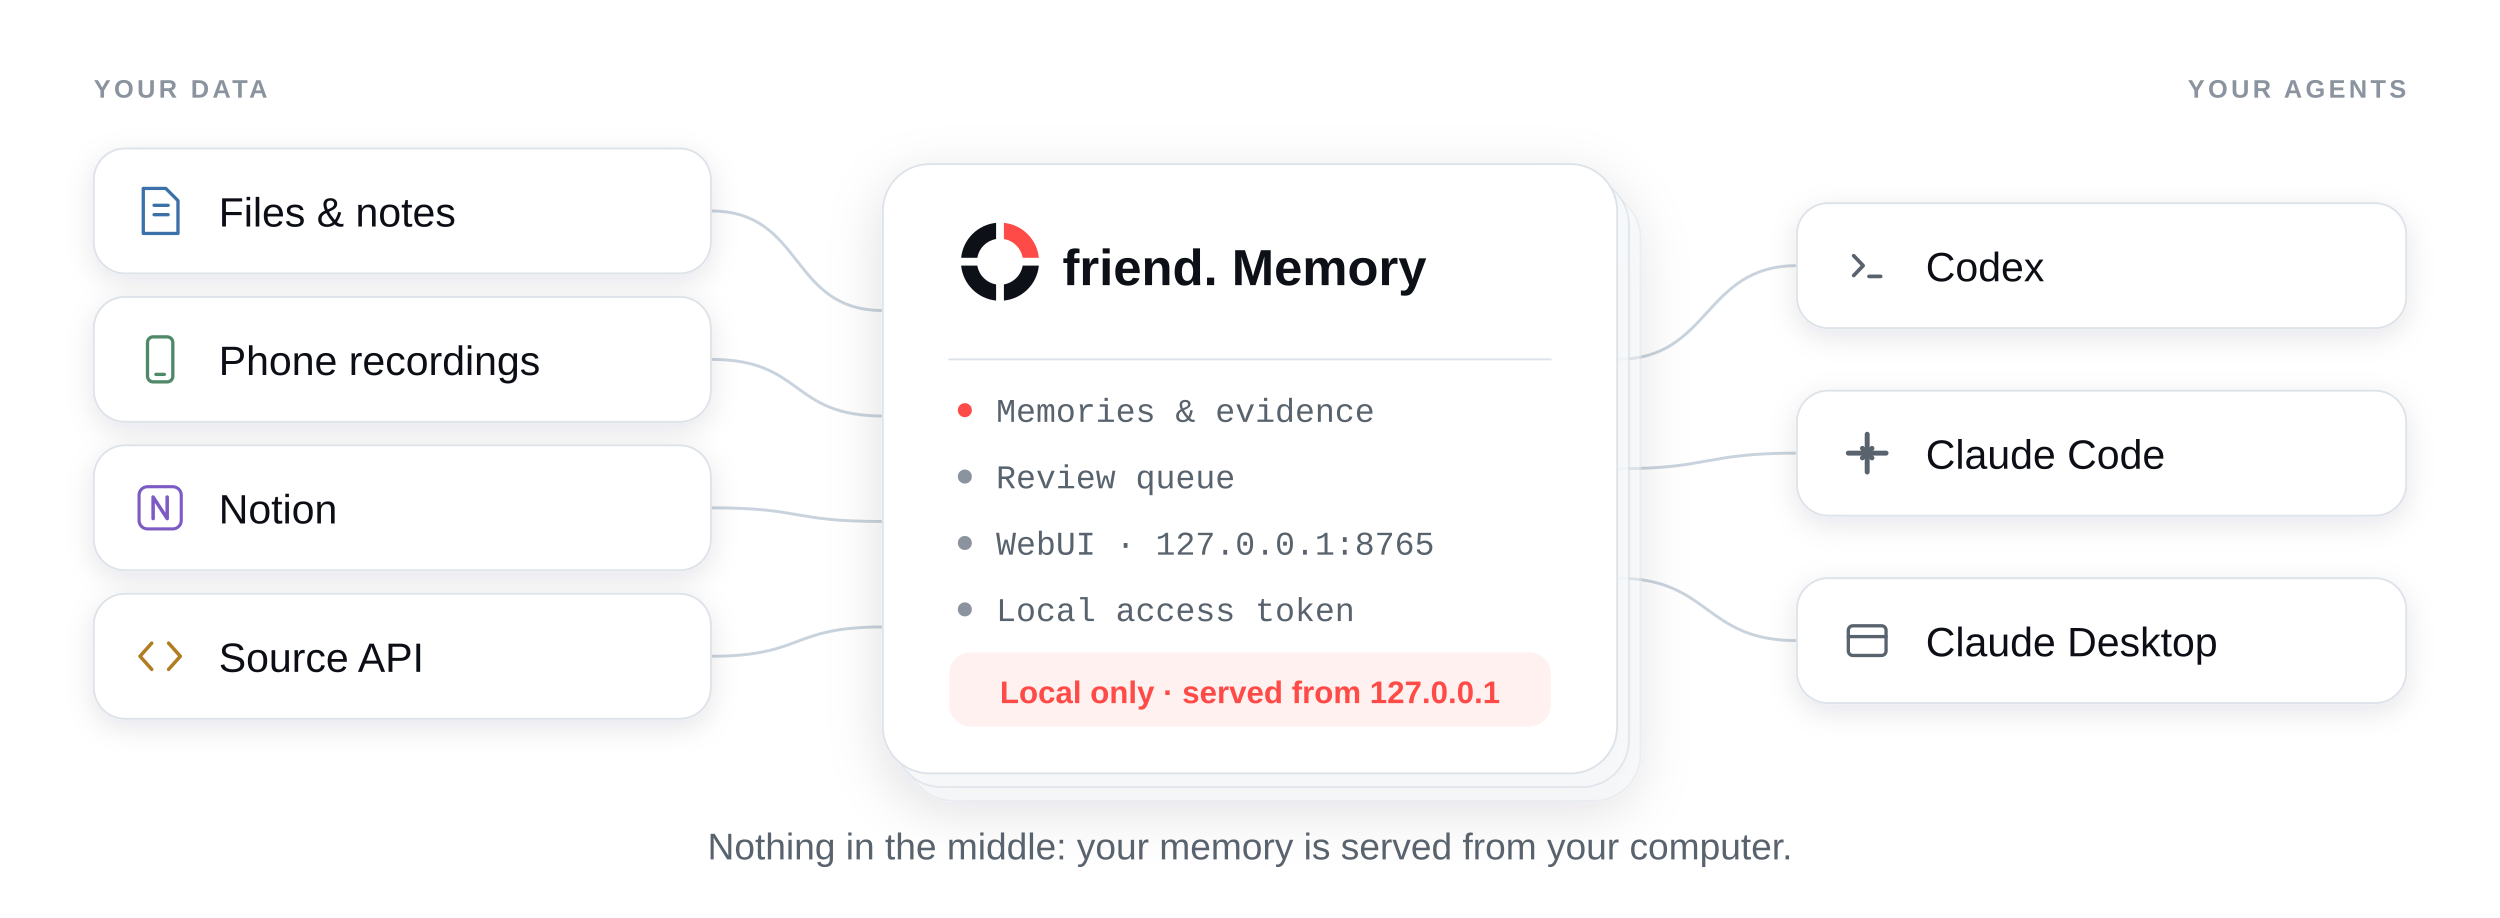
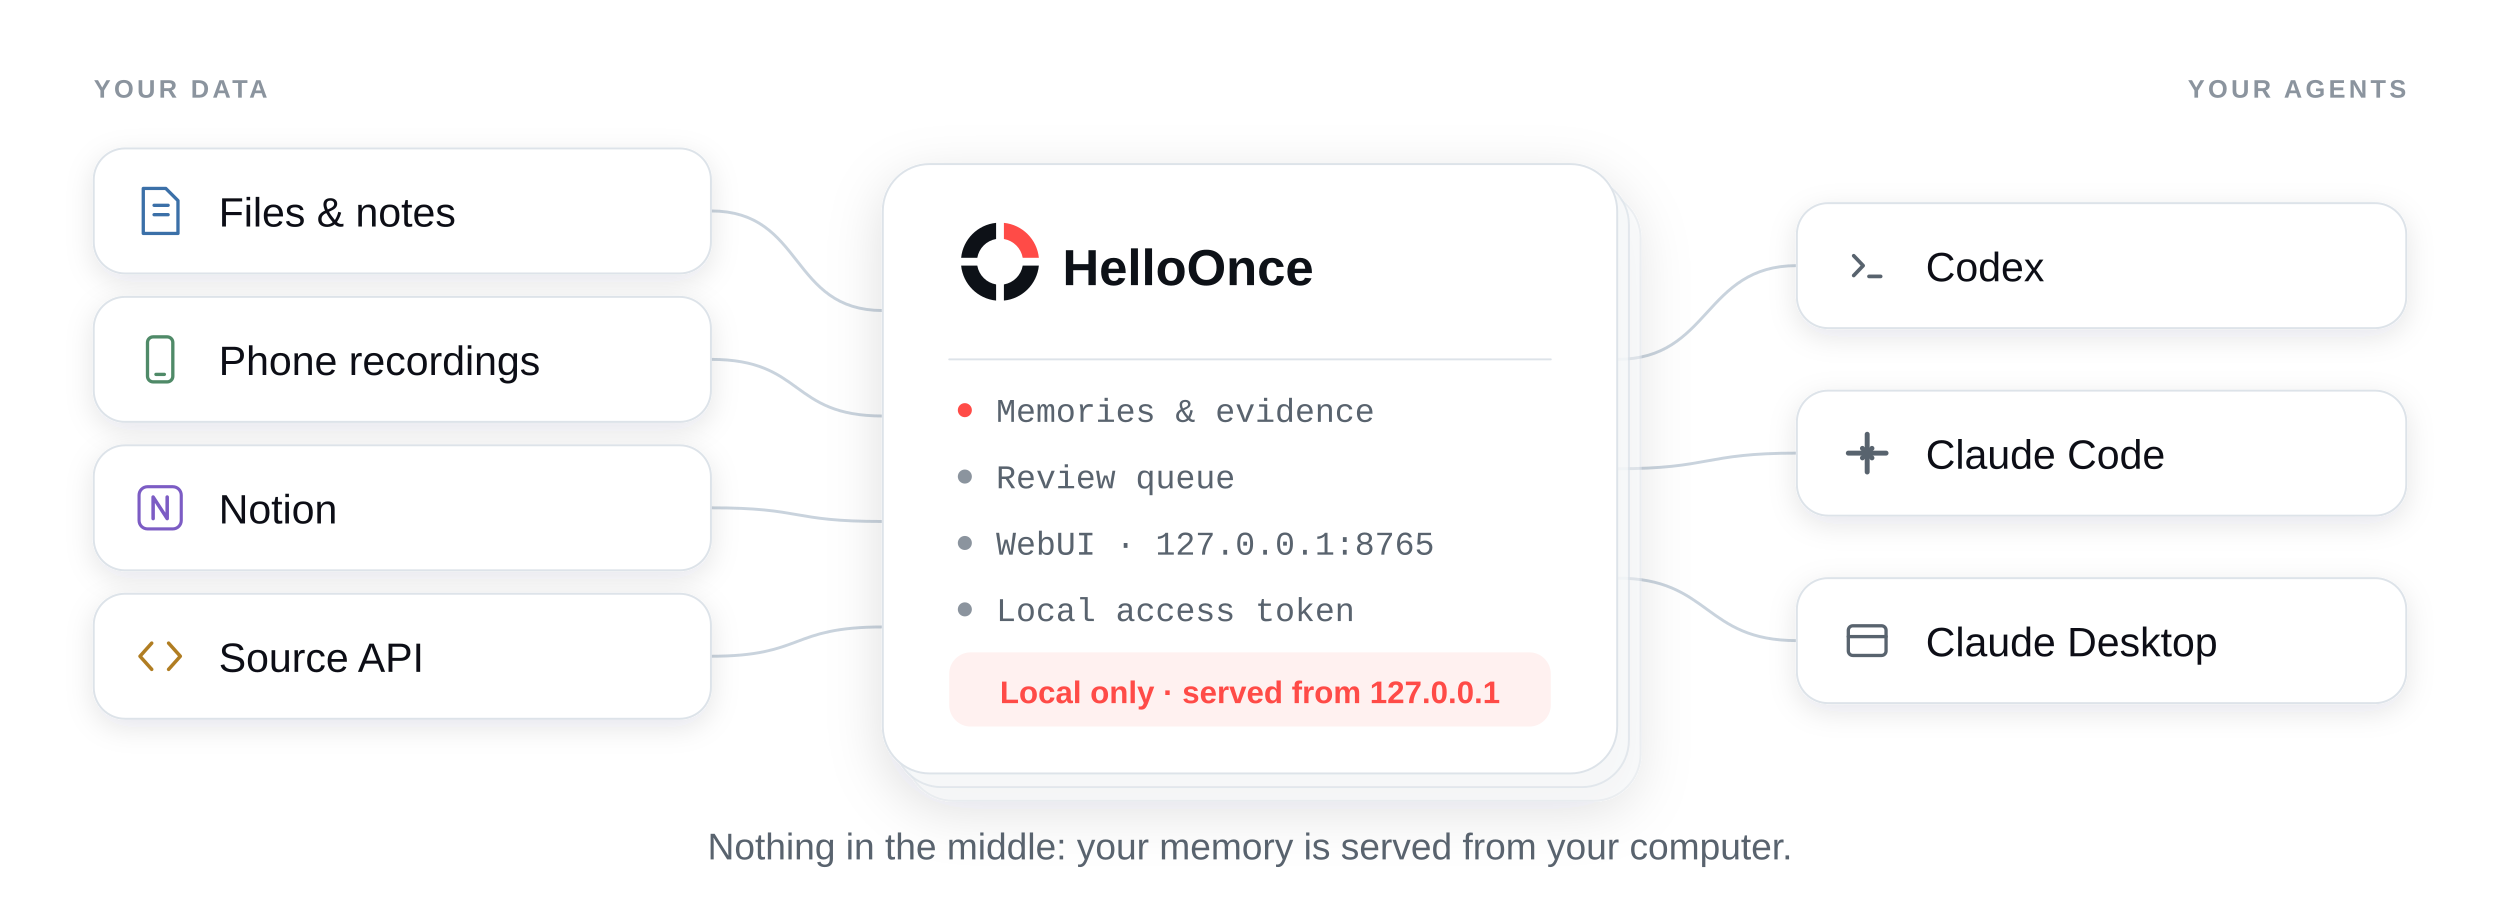
- <svg xmlns="http://www.w3.org/2000/svg" viewBox="0 0 1280 470" width="1280" height="470" role="img" aria-label="Files, phone recordings, Notion and the source API flow into friend. Memory on your computer, which serves Codex, Claude Code and Claude Desktop over MCP.">
+ <svg xmlns="http://www.w3.org/2000/svg" viewBox="0 0 1280 470" width="1280" height="470" role="img" aria-label="Files, phone recordings, Notion and the source API flow into HelloOnce on your computer, which serves Codex, Claude Code and Claude Desktop over MCP.">
  <defs>
    <radialGradient id="halo" cx="50%" cy="50%" r="50%">
      <stop offset="0" stop-color="#FF7A70" stop-opacity=".55" />
      <stop offset=".45" stop-color="#FF7A70" stop-opacity=".18" />
      <stop offset="1" stop-color="#FF7A70" stop-opacity="0" />
    </radialGradient>
    <linearGradient id="cardGrad" x1="0" y1="0" x2="0" y2="1">
      <stop offset="0" stop-color="#FFFFFF" />
      <stop offset="1" stop-color="#FFFFFF" />
    </linearGradient>
    <linearGradient id="cardAltGrad" x1="0" y1="0" x2="0" y2="1">
      <stop offset="0" stop-color="#F6F8FA" />
      <stop offset="1" stop-color="#F6F8FA" />
    </linearGradient>
    <filter id="soft" x="-30%" y="-30%" width="160%" height="180%">
      <feDropShadow dx="0" dy="8" stdDeviation="14" flood-color="rgba(31,35,40,.13)" flood-opacity="1" />
    </filter>
    <filter id="softSm" x="-30%" y="-30%" width="160%" height="180%">
      <feDropShadow dx="0" dy="4" stdDeviation="7" flood-color="rgba(31,35,40,.13)" flood-opacity=".8" />
    </filter>
  </defs>
  <style>
  .s{font-family:-apple-system, BlinkMacSystemFont, 'Segoe UI Variable Display', 'Segoe UI', 'Helvetica Neue', Arial, 'Microsoft YaHei', 'PingFang SC', 'Hiragino Sans GB', 'Noto Sans CJK SC', sans-serif}
  .m{font-family:ui-monospace, SFMono-Regular, 'SF Mono', Menlo, Consolas, 'Liberation Mono', 'Microsoft YaHei', monospace}
  .rise{opacity:0;animation:rise .9s cubic-bezier(.16,.84,.32,1) both}
  @keyframes rise{from{opacity:0;transform:translateY(14px);filter:blur(6px)}to{opacity:1;transform:none;filter:blur(0)}}
  @keyframes breathe{0%,100%{opacity:.45;transform:scale(.96)}50%{opacity:.9;transform:scale(1.05)}}
  @keyframes breathe2{
    0%{opacity:.05;transform:scale(.93);animation-timing-function:cubic-bezier(.66,0,.34,1)}
    18%{opacity:.12;transform:scale(1.03);animation-timing-function:cubic-bezier(.37,0,.63,1)}
    34%{opacity:.07;transform:scale(.99);animation-timing-function:cubic-bezier(.45,0,.55,1)}
    57%{opacity:.15;transform:scale(1.085);animation-timing-function:cubic-bezier(.3,0,.7,1)}
    72%{opacity:.088;transform:scale(1.008);animation-timing-function:cubic-bezier(.6,0,.4,1)}
    88%{opacity:.126;transform:scale(1.052);animation-timing-function:cubic-bezier(.5,0,.5,1)}
    100%{opacity:.05;transform:scale(.93)}
  }
  @keyframes twinkle{0%,100%{opacity:.12}50%{opacity:.5}}
  .tw{animation:twinkle 9s ease-in-out infinite}
  .snr{animation:snr 5.4s cubic-bezier(.16,.84,.32,1) infinite;transform-box:fill-box;transform-origin:center}
  @keyframes snr{0%{transform:scale(.5);opacity:.55}65%{opacity:0}100%{transform:scale(1.6);opacity:0}}
  .swp{animation-timing-function:cubic-bezier(.83,0,.17,1);animation-iteration-count:infinite;opacity:0}
  .march{animation:march 1.65s linear infinite}
  .dp{animation:dotpulse 2.6s ease-in-out infinite}
  @keyframes dotpulse{0%,100%{opacity:.42}50%{opacity:1}}
  @keyframes march{to{stroke-dashoffset:-24}}
  .scan{animation:scan 4s cubic-bezier(.83,0,.17,1) infinite;opacity:0}
  @keyframes scan{0%{transform:translateX(0);opacity:0}8%{opacity:1}88%{opacity:1}100%{transform:translateX(1140px);opacity:0}}
  @media (prefers-reduced-motion: reduce){
    .rise{animation:none!important;opacity:1!important;filter:none!important;transform:none!important}
    .tw{animation:none!important;opacity:.55!important}
    .snr,.swp,.scan{animation:none!important;opacity:0!important}
    .march{animation:none!important}
    .dp{animation:none!important;opacity:1!important}
  }</style>
  <rect width="1280" height="470" fill="#FFFFFF" />
  <text x="48" y="50" font-size="13" font-weight="700" fill="#8B949E" letter-spacing="1.7" class="s">YOUR DATA</text>
  <text x="1232" y="50" font-size="13" font-weight="700" fill="#8B949E" text-anchor="end" letter-spacing="1.7" class="s">YOUR AGENTS</text>
  <path id="sl0" d="M364,108 C412,108 404,159 452,159" fill="none" stroke="#C9D3DD" stroke-width="1.5" />
  <path id="sl1" d="M364,184 C412,184 404,213 452,213" fill="none" stroke="#C9D3DD" stroke-width="1.5" />
  <path id="sl2" d="M364,260 C412,260 404,267 452,267" fill="none" stroke="#C9D3DD" stroke-width="1.5" />
  <path id="sl3" d="M364,336 C412,336 404,321 452,321" fill="none" stroke="#C9D3DD" stroke-width="1.5" />
  <path id="ar0" d="M828,184 C876,184 872,136 920,136" fill="none" stroke="#C9D3DD" stroke-width="1.5" />
  <path id="ar1" d="M828,240 C876,240 872,232 920,232" fill="none" stroke="#C9D3DD" stroke-width="1.5" />
  <path id="ar2" d="M828,296 C876,296 872,328 920,328" fill="none" stroke="#C9D3DD" stroke-width="1.5" />
  <g>
    <g>
      <animateMotion dur="1.3s" begin="0s" repeatCount="indefinite" calcMode="spline" keyPoints="0;1" keyTimes="0;1" keySplines=".42 0 .28 1">
        <mpath href="#sl0" />
      </animateMotion>
      <circle r="5.4" fill="#F0736A" opacity="0">
        <animate attributeName="r" values="2.16;5.4;5.4;2.16" keyTimes="0;.14;.86;1" calcMode="spline" keySplines=".4 0 .6 1;.4 0 .6 1;.4 0 .6 1" dur="1.3s" begin="0s" repeatCount="indefinite" />
        <animate attributeName="opacity" values="0;.115;.115;0" keyTimes="0;.14;.86;1" calcMode="spline" keySplines=".4 0 .6 1;.4 0 .6 1;.4 0 .6 1" dur="1.3s" begin="0s" repeatCount="indefinite" />
      </circle>
      <circle r="3.6" fill="#F0736A" opacity="0">
        <animate attributeName="r" values="1.26;3.6;3.6;1.26" keyTimes="0;.14;.86;1" calcMode="spline" keySplines=".4 0 .6 1;.4 0 .6 1;.4 0 .6 1" dur="1.3s" begin="0s" repeatCount="indefinite" />
        <animate attributeName="opacity" values="0;1;1;0" keyTimes="0;.14;.86;1" calcMode="spline" keySplines=".4 0 .6 1;.4 0 .6 1;.4 0 .6 1" dur="1.3s" begin="0s" repeatCount="indefinite" />
      </circle>
    </g>
    <g>
      <animateMotion dur="1.3s" begin="-0.37s" repeatCount="indefinite" calcMode="spline" keyPoints="0;1" keyTimes="0;1" keySplines=".42 0 .28 1">
        <mpath href="#sl0" />
      </animateMotion>
      <circle r="5.4" fill="#F0736A" opacity="0">
        <animate attributeName="r" values="2.16;5.4;5.4;2.16" keyTimes="0;.14;.86;1" calcMode="spline" keySplines=".4 0 .6 1;.4 0 .6 1;.4 0 .6 1" dur="1.3s" begin="-0.37s" repeatCount="indefinite" />
        <animate attributeName="opacity" values="0;.115;.115;0" keyTimes="0;.14;.86;1" calcMode="spline" keySplines=".4 0 .6 1;.4 0 .6 1;.4 0 .6 1" dur="1.3s" begin="-0.37s" repeatCount="indefinite" />
      </circle>
      <circle r="3.6" fill="#F0736A" opacity="0">
        <animate attributeName="r" values="1.26;3.6;3.6;1.26" keyTimes="0;.14;.86;1" calcMode="spline" keySplines=".4 0 .6 1;.4 0 .6 1;.4 0 .6 1" dur="1.3s" begin="-0.37s" repeatCount="indefinite" />
        <animate attributeName="opacity" values="0;1;1;0" keyTimes="0;.14;.86;1" calcMode="spline" keySplines=".4 0 .6 1;.4 0 .6 1;.4 0 .6 1" dur="1.3s" begin="-0.37s" repeatCount="indefinite" />
      </circle>
    </g>
    <g>
      <animateMotion dur="1.42s" begin="-0.46s" repeatCount="indefinite" calcMode="spline" keyPoints="0;1" keyTimes="0;1" keySplines=".42 0 .28 1">
        <mpath href="#sl1" />
      </animateMotion>
      <circle r="5.4" fill="#F0736A" opacity="0">
        <animate attributeName="r" values="2.16;5.4;5.4;2.16" keyTimes="0;.14;.86;1" calcMode="spline" keySplines=".4 0 .6 1;.4 0 .6 1;.4 0 .6 1" dur="1.42s" begin="-0.46s" repeatCount="indefinite" />
        <animate attributeName="opacity" values="0;.115;.115;0" keyTimes="0;.14;.86;1" calcMode="spline" keySplines=".4 0 .6 1;.4 0 .6 1;.4 0 .6 1" dur="1.42s" begin="-0.46s" repeatCount="indefinite" />
      </circle>
      <circle r="3.6" fill="#F0736A" opacity="0">
        <animate attributeName="r" values="1.26;3.6;3.6;1.26" keyTimes="0;.14;.86;1" calcMode="spline" keySplines=".4 0 .6 1;.4 0 .6 1;.4 0 .6 1" dur="1.42s" begin="-0.46s" repeatCount="indefinite" />
        <animate attributeName="opacity" values="0;1;1;0" keyTimes="0;.14;.86;1" calcMode="spline" keySplines=".4 0 .6 1;.4 0 .6 1;.4 0 .6 1" dur="1.42s" begin="-0.46s" repeatCount="indefinite" />
      </circle>
    </g>
    <g>
      <animateMotion dur="1.42s" begin="-0.83s" repeatCount="indefinite" calcMode="spline" keyPoints="0;1" keyTimes="0;1" keySplines=".42 0 .28 1">
        <mpath href="#sl1" />
      </animateMotion>
      <circle r="5.4" fill="#F0736A" opacity="0">
        <animate attributeName="r" values="2.16;5.4;5.4;2.16" keyTimes="0;.14;.86;1" calcMode="spline" keySplines=".4 0 .6 1;.4 0 .6 1;.4 0 .6 1" dur="1.42s" begin="-0.83s" repeatCount="indefinite" />
        <animate attributeName="opacity" values="0;.115;.115;0" keyTimes="0;.14;.86;1" calcMode="spline" keySplines=".4 0 .6 1;.4 0 .6 1;.4 0 .6 1" dur="1.42s" begin="-0.83s" repeatCount="indefinite" />
      </circle>
      <circle r="3.6" fill="#F0736A" opacity="0">
        <animate attributeName="r" values="1.26;3.6;3.6;1.26" keyTimes="0;.14;.86;1" calcMode="spline" keySplines=".4 0 .6 1;.4 0 .6 1;.4 0 .6 1" dur="1.42s" begin="-0.83s" repeatCount="indefinite" />
        <animate attributeName="opacity" values="0;1;1;0" keyTimes="0;.14;.86;1" calcMode="spline" keySplines=".4 0 .6 1;.4 0 .6 1;.4 0 .6 1" dur="1.42s" begin="-0.83s" repeatCount="indefinite" />
      </circle>
    </g>
    <g>
      <animateMotion dur="1.53s" begin="-0.92s" repeatCount="indefinite" calcMode="spline" keyPoints="0;1" keyTimes="0;1" keySplines=".42 0 .28 1">
        <mpath href="#sl2" />
      </animateMotion>
      <circle r="5.4" fill="#F0736A" opacity="0">
        <animate attributeName="r" values="2.16;5.4;5.4;2.16" keyTimes="0;.14;.86;1" calcMode="spline" keySplines=".4 0 .6 1;.4 0 .6 1;.4 0 .6 1" dur="1.53s" begin="-0.92s" repeatCount="indefinite" />
        <animate attributeName="opacity" values="0;.115;.115;0" keyTimes="0;.14;.86;1" calcMode="spline" keySplines=".4 0 .6 1;.4 0 .6 1;.4 0 .6 1" dur="1.53s" begin="-0.92s" repeatCount="indefinite" />
      </circle>
      <circle r="3.6" fill="#F0736A" opacity="0">
        <animate attributeName="r" values="1.26;3.6;3.6;1.26" keyTimes="0;.14;.86;1" calcMode="spline" keySplines=".4 0 .6 1;.4 0 .6 1;.4 0 .6 1" dur="1.53s" begin="-0.92s" repeatCount="indefinite" />
        <animate attributeName="opacity" values="0;1;1;0" keyTimes="0;.14;.86;1" calcMode="spline" keySplines=".4 0 .6 1;.4 0 .6 1;.4 0 .6 1" dur="1.53s" begin="-0.92s" repeatCount="indefinite" />
      </circle>
    </g>
    <g>
      <animateMotion dur="1.53s" begin="-1.29s" repeatCount="indefinite" calcMode="spline" keyPoints="0;1" keyTimes="0;1" keySplines=".42 0 .28 1">
        <mpath href="#sl2" />
      </animateMotion>
      <circle r="5.4" fill="#F0736A" opacity="0">
        <animate attributeName="r" values="2.16;5.4;5.4;2.16" keyTimes="0;.14;.86;1" calcMode="spline" keySplines=".4 0 .6 1;.4 0 .6 1;.4 0 .6 1" dur="1.53s" begin="-1.29s" repeatCount="indefinite" />
        <animate attributeName="opacity" values="0;.115;.115;0" keyTimes="0;.14;.86;1" calcMode="spline" keySplines=".4 0 .6 1;.4 0 .6 1;.4 0 .6 1" dur="1.53s" begin="-1.29s" repeatCount="indefinite" />
      </circle>
      <circle r="3.6" fill="#F0736A" opacity="0">
        <animate attributeName="r" values="1.26;3.6;3.6;1.26" keyTimes="0;.14;.86;1" calcMode="spline" keySplines=".4 0 .6 1;.4 0 .6 1;.4 0 .6 1" dur="1.53s" begin="-1.29s" repeatCount="indefinite" />
        <animate attributeName="opacity" values="0;1;1;0" keyTimes="0;.14;.86;1" calcMode="spline" keySplines=".4 0 .6 1;.4 0 .6 1;.4 0 .6 1" dur="1.53s" begin="-1.29s" repeatCount="indefinite" />
      </circle>
    </g>
    <g>
      <animateMotion dur="1.65s" begin="-1.38s" repeatCount="indefinite" calcMode="spline" keyPoints="0;1" keyTimes="0;1" keySplines=".42 0 .28 1">
        <mpath href="#sl3" />
      </animateMotion>
      <circle r="5.4" fill="#F0736A" opacity="0">
        <animate attributeName="r" values="2.16;5.4;5.4;2.16" keyTimes="0;.14;.86;1" calcMode="spline" keySplines=".4 0 .6 1;.4 0 .6 1;.4 0 .6 1" dur="1.65s" begin="-1.38s" repeatCount="indefinite" />
        <animate attributeName="opacity" values="0;.115;.115;0" keyTimes="0;.14;.86;1" calcMode="spline" keySplines=".4 0 .6 1;.4 0 .6 1;.4 0 .6 1" dur="1.65s" begin="-1.38s" repeatCount="indefinite" />
      </circle>
      <circle r="3.6" fill="#F0736A" opacity="0">
        <animate attributeName="r" values="1.26;3.6;3.6;1.26" keyTimes="0;.14;.86;1" calcMode="spline" keySplines=".4 0 .6 1;.4 0 .6 1;.4 0 .6 1" dur="1.65s" begin="-1.38s" repeatCount="indefinite" />
        <animate attributeName="opacity" values="0;1;1;0" keyTimes="0;.14;.86;1" calcMode="spline" keySplines=".4 0 .6 1;.4 0 .6 1;.4 0 .6 1" dur="1.65s" begin="-1.38s" repeatCount="indefinite" />
      </circle>
    </g>
    <g>
      <animateMotion dur="1.65s" begin="-1.75s" repeatCount="indefinite" calcMode="spline" keyPoints="0;1" keyTimes="0;1" keySplines=".42 0 .28 1">
        <mpath href="#sl3" />
      </animateMotion>
      <circle r="5.4" fill="#F0736A" opacity="0">
        <animate attributeName="r" values="2.16;5.4;5.4;2.16" keyTimes="0;.14;.86;1" calcMode="spline" keySplines=".4 0 .6 1;.4 0 .6 1;.4 0 .6 1" dur="1.65s" begin="-1.75s" repeatCount="indefinite" />
        <animate attributeName="opacity" values="0;.115;.115;0" keyTimes="0;.14;.86;1" calcMode="spline" keySplines=".4 0 .6 1;.4 0 .6 1;.4 0 .6 1" dur="1.65s" begin="-1.75s" repeatCount="indefinite" />
      </circle>
      <circle r="3.6" fill="#F0736A" opacity="0">
        <animate attributeName="r" values="1.26;3.6;3.6;1.26" keyTimes="0;.14;.86;1" calcMode="spline" keySplines=".4 0 .6 1;.4 0 .6 1;.4 0 .6 1" dur="1.65s" begin="-1.75s" repeatCount="indefinite" />
        <animate attributeName="opacity" values="0;1;1;0" keyTimes="0;.14;.86;1" calcMode="spline" keySplines=".4 0 .6 1;.4 0 .6 1;.4 0 .6 1" dur="1.65s" begin="-1.75s" repeatCount="indefinite" />
      </circle>
    </g>
    <g>
      <animateMotion dur="1.08s" begin="0s" repeatCount="indefinite" calcMode="spline" keyPoints="0;1" keyTimes="0;1" keySplines=".42 0 .28 1">
        <mpath href="#ar0" />
      </animateMotion>
      <circle r="5.4" fill="#FF4B47" opacity="0">
        <animate attributeName="r" values="2.16;5.4;5.4;2.16" keyTimes="0;.14;.86;1" calcMode="spline" keySplines=".4 0 .6 1;.4 0 .6 1;.4 0 .6 1" dur="1.08s" begin="0s" repeatCount="indefinite" />
        <animate attributeName="opacity" values="0;.115;.115;0" keyTimes="0;.14;.86;1" calcMode="spline" keySplines=".4 0 .6 1;.4 0 .6 1;.4 0 .6 1" dur="1.08s" begin="0s" repeatCount="indefinite" />
      </circle>
      <circle r="3.6" fill="#FF4B47" opacity="0">
        <animate attributeName="r" values="1.26;3.6;3.6;1.26" keyTimes="0;.14;.86;1" calcMode="spline" keySplines=".4 0 .6 1;.4 0 .6 1;.4 0 .6 1" dur="1.08s" begin="0s" repeatCount="indefinite" />
        <animate attributeName="opacity" values="0;1;1;0" keyTimes="0;.14;.86;1" calcMode="spline" keySplines=".4 0 .6 1;.4 0 .6 1;.4 0 .6 1" dur="1.08s" begin="0s" repeatCount="indefinite" />
      </circle>
    </g>
    <g>
      <animateMotion dur="1.08s" begin="-0.31s" repeatCount="indefinite" calcMode="spline" keyPoints="0;1" keyTimes="0;1" keySplines=".42 0 .28 1">
        <mpath href="#ar0" />
      </animateMotion>
      <circle r="5.4" fill="#FF4B47" opacity="0">
        <animate attributeName="r" values="2.16;5.4;5.4;2.16" keyTimes="0;.14;.86;1" calcMode="spline" keySplines=".4 0 .6 1;.4 0 .6 1;.4 0 .6 1" dur="1.08s" begin="-0.31s" repeatCount="indefinite" />
        <animate attributeName="opacity" values="0;.115;.115;0" keyTimes="0;.14;.86;1" calcMode="spline" keySplines=".4 0 .6 1;.4 0 .6 1;.4 0 .6 1" dur="1.08s" begin="-0.31s" repeatCount="indefinite" />
      </circle>
      <circle r="3.6" fill="#FF4B47" opacity="0">
        <animate attributeName="r" values="1.26;3.6;3.6;1.26" keyTimes="0;.14;.86;1" calcMode="spline" keySplines=".4 0 .6 1;.4 0 .6 1;.4 0 .6 1" dur="1.08s" begin="-0.31s" repeatCount="indefinite" />
        <animate attributeName="opacity" values="0;1;1;0" keyTimes="0;.14;.86;1" calcMode="spline" keySplines=".4 0 .6 1;.4 0 .6 1;.4 0 .6 1" dur="1.08s" begin="-0.31s" repeatCount="indefinite" />
      </circle>
    </g>
    <g>
      <animateMotion dur="1.2s" begin="-0.39s" repeatCount="indefinite" calcMode="spline" keyPoints="0;1" keyTimes="0;1" keySplines=".42 0 .28 1">
        <mpath href="#ar1" />
      </animateMotion>
      <circle r="5.4" fill="#FF4B47" opacity="0">
        <animate attributeName="r" values="2.16;5.4;5.4;2.16" keyTimes="0;.14;.86;1" calcMode="spline" keySplines=".4 0 .6 1;.4 0 .6 1;.4 0 .6 1" dur="1.2s" begin="-0.39s" repeatCount="indefinite" />
        <animate attributeName="opacity" values="0;.115;.115;0" keyTimes="0;.14;.86;1" calcMode="spline" keySplines=".4 0 .6 1;.4 0 .6 1;.4 0 .6 1" dur="1.2s" begin="-0.39s" repeatCount="indefinite" />
      </circle>
      <circle r="3.6" fill="#FF4B47" opacity="0">
        <animate attributeName="r" values="1.26;3.6;3.6;1.26" keyTimes="0;.14;.86;1" calcMode="spline" keySplines=".4 0 .6 1;.4 0 .6 1;.4 0 .6 1" dur="1.2s" begin="-0.39s" repeatCount="indefinite" />
        <animate attributeName="opacity" values="0;1;1;0" keyTimes="0;.14;.86;1" calcMode="spline" keySplines=".4 0 .6 1;.4 0 .6 1;.4 0 .6 1" dur="1.2s" begin="-0.39s" repeatCount="indefinite" />
      </circle>
    </g>
    <g>
      <animateMotion dur="1.2s" begin="-0.7s" repeatCount="indefinite" calcMode="spline" keyPoints="0;1" keyTimes="0;1" keySplines=".42 0 .28 1">
        <mpath href="#ar1" />
      </animateMotion>
      <circle r="5.4" fill="#FF4B47" opacity="0">
        <animate attributeName="r" values="2.16;5.4;5.4;2.16" keyTimes="0;.14;.86;1" calcMode="spline" keySplines=".4 0 .6 1;.4 0 .6 1;.4 0 .6 1" dur="1.2s" begin="-0.7s" repeatCount="indefinite" />
        <animate attributeName="opacity" values="0;.115;.115;0" keyTimes="0;.14;.86;1" calcMode="spline" keySplines=".4 0 .6 1;.4 0 .6 1;.4 0 .6 1" dur="1.2s" begin="-0.7s" repeatCount="indefinite" />
      </circle>
      <circle r="3.6" fill="#FF4B47" opacity="0">
        <animate attributeName="r" values="1.26;3.6;3.6;1.26" keyTimes="0;.14;.86;1" calcMode="spline" keySplines=".4 0 .6 1;.4 0 .6 1;.4 0 .6 1" dur="1.2s" begin="-0.7s" repeatCount="indefinite" />
        <animate attributeName="opacity" values="0;1;1;0" keyTimes="0;.14;.86;1" calcMode="spline" keySplines=".4 0 .6 1;.4 0 .6 1;.4 0 .6 1" dur="1.2s" begin="-0.7s" repeatCount="indefinite" />
      </circle>
    </g>
    <g>
      <animateMotion dur="1.32s" begin="-0.78s" repeatCount="indefinite" calcMode="spline" keyPoints="0;1" keyTimes="0;1" keySplines=".42 0 .28 1">
        <mpath href="#ar2" />
      </animateMotion>
      <circle r="5.4" fill="#FF4B47" opacity="0">
        <animate attributeName="r" values="2.16;5.4;5.4;2.16" keyTimes="0;.14;.86;1" calcMode="spline" keySplines=".4 0 .6 1;.4 0 .6 1;.4 0 .6 1" dur="1.32s" begin="-0.78s" repeatCount="indefinite" />
        <animate attributeName="opacity" values="0;.115;.115;0" keyTimes="0;.14;.86;1" calcMode="spline" keySplines=".4 0 .6 1;.4 0 .6 1;.4 0 .6 1" dur="1.32s" begin="-0.78s" repeatCount="indefinite" />
      </circle>
      <circle r="3.6" fill="#FF4B47" opacity="0">
        <animate attributeName="r" values="1.26;3.6;3.6;1.26" keyTimes="0;.14;.86;1" calcMode="spline" keySplines=".4 0 .6 1;.4 0 .6 1;.4 0 .6 1" dur="1.32s" begin="-0.78s" repeatCount="indefinite" />
        <animate attributeName="opacity" values="0;1;1;0" keyTimes="0;.14;.86;1" calcMode="spline" keySplines=".4 0 .6 1;.4 0 .6 1;.4 0 .6 1" dur="1.32s" begin="-0.78s" repeatCount="indefinite" />
      </circle>
    </g>
    <g>
      <animateMotion dur="1.32s" begin="-1.09s" repeatCount="indefinite" calcMode="spline" keyPoints="0;1" keyTimes="0;1" keySplines=".42 0 .28 1">
        <mpath href="#ar2" />
      </animateMotion>
      <circle r="5.4" fill="#FF4B47" opacity="0">
        <animate attributeName="r" values="2.16;5.4;5.4;2.16" keyTimes="0;.14;.86;1" calcMode="spline" keySplines=".4 0 .6 1;.4 0 .6 1;.4 0 .6 1" dur="1.32s" begin="-1.09s" repeatCount="indefinite" />
        <animate attributeName="opacity" values="0;.115;.115;0" keyTimes="0;.14;.86;1" calcMode="spline" keySplines=".4 0 .6 1;.4 0 .6 1;.4 0 .6 1" dur="1.32s" begin="-1.09s" repeatCount="indefinite" />
      </circle>
      <circle r="3.6" fill="#FF4B47" opacity="0">
        <animate attributeName="r" values="1.26;3.6;3.6;1.26" keyTimes="0;.14;.86;1" calcMode="spline" keySplines=".4 0 .6 1;.4 0 .6 1;.4 0 .6 1" dur="1.32s" begin="-1.09s" repeatCount="indefinite" />
        <animate attributeName="opacity" values="0;1;1;0" keyTimes="0;.14;.86;1" calcMode="spline" keySplines=".4 0 .6 1;.4 0 .6 1;.4 0 .6 1" dur="1.32s" begin="-1.09s" repeatCount="indefinite" />
      </circle>
    </g>
  </g>
  <g filter="url(#softSm)">
    <rect x="48" y="76" width="316" height="64" rx="16" fill="#FFFFFF" stroke="#DDE3E9" stroke-width="1" />
    <g transform="translate(82 108)">
      <g fill="none" stroke="#3B6FA8" stroke-width="1.7" stroke-linecap="round" stroke-linejoin="round">
        <path d="M-8.64 -11.52 h11.52 l6.24 6.24 v16.8 h-17.76 z" />
        <path d="M-3.12 -2.88 h7.2 M-3.12 1.92 h7.2" />
      </g>
    </g>
    <text x="112" y="116" font-size="21" font-weight="500" fill="#0D1117" class="s">Files &amp; notes</text>
  </g>
  <g filter="url(#softSm)">
    <rect x="48" y="152" width="316" height="64" rx="16" fill="#FFFFFF" stroke="#DDE3E9" stroke-width="1" />
    <g transform="translate(82 184)">
      <g fill="none" stroke="#4F8A67" stroke-width="1.7" stroke-linecap="round">
        <rect x="-6.48" y="-11.52" width="12.96" height="23.04" rx="2.88" />
        <path d="M-2.16 7.68 h4.32" />
      </g>
    </g>
    <text x="112" y="192" font-size="21" font-weight="500" fill="#0D1117" class="s">Phone recordings</text>
  </g>
  <g filter="url(#softSm)">
    <rect x="48" y="228" width="316" height="64" rx="16" fill="#FFFFFF" stroke="#DDE3E9" stroke-width="1" />
    <g transform="translate(82 260)">
      <g>
        <rect x="-10.8" y="-10.8" width="21.6" height="21.6" rx="4.32" fill="none" stroke="#7B5BC4" stroke-width="1.6" />
        <path d="M-3.6 5.52 v-11.04 l7.2 11.04 v-11.04" fill="none" stroke="#7B5BC4" stroke-width="1.8" stroke-linecap="round" stroke-linejoin="round" />
      </g>
    </g>
    <text x="112" y="268" font-size="21" font-weight="500" fill="#0D1117" class="s">Notion</text>
  </g>
  <g filter="url(#softSm)">
    <rect x="48" y="304" width="316" height="64" rx="16" fill="#FFFFFF" stroke="#DDE3E9" stroke-width="1" />
    <g transform="translate(82 336)">
      <g fill="none" stroke="#B07D22" stroke-width="1.8" stroke-linecap="round" stroke-linejoin="round">
        <path d="M-4.32 -6.72 l-6 6.72 l6 6.72" />
        <path d="M4.32 -6.72 l6 6.72 l-6 6.72" />
      </g>
    </g>
    <text x="112" y="344" font-size="21" font-weight="500" fill="#0D1117" class="s">Source API</text>
  </g>
  <g filter="url(#softSm)">
    <rect x="920" y="104" width="312" height="64" rx="16" fill="#FFFFFF" stroke="#DDE3E9" stroke-width="1" />
    <g transform="translate(956 136)">
      <g fill="none" stroke="#59636E" stroke-width="1.9" stroke-linecap="round" stroke-linejoin="round">
        <path d="M-6.9 -5.06 l4.83 5.06 l-4.83 5.06" />
        <path d="M0.92 5.52 h5.98" />
      </g>
    </g>
    <text x="986" y="144" font-size="21" font-weight="500" fill="#0D1117" class="s">Codex</text>
  </g>
  <g filter="url(#softSm)">
    <rect x="920" y="200" width="312" height="64" rx="16" fill="#FFFFFF" stroke="#DDE3E9" stroke-width="1" />
    <g transform="translate(956 232)">
      <g>
        <line x1="0" y1="0" x2="0" y2="-9.66" stroke="#59636E" stroke-width="2.53" stroke-linecap="round" />
        <line x1="0" y1="0" x2="2.44" y2="-2.44" stroke="#59636E" stroke-width="2.53" stroke-linecap="round" />
        <line x1="0" y1="0" x2="9.66" y2="0" stroke="#59636E" stroke-width="2.53" stroke-linecap="round" />
        <line x1="0" y1="0" x2="2.44" y2="2.44" stroke="#59636E" stroke-width="2.53" stroke-linecap="round" />
        <line x1="0" y1="0" x2="0" y2="9.66" stroke="#59636E" stroke-width="2.53" stroke-linecap="round" />
        <line x1="0" y1="0" x2="-2.44" y2="2.44" stroke="#59636E" stroke-width="2.53" stroke-linecap="round" />
        <line x1="0" y1="0" x2="-9.66" y2="0" stroke="#59636E" stroke-width="2.53" stroke-linecap="round" />
        <line x1="0" y1="0" x2="-2.44" y2="-2.44" stroke="#59636E" stroke-width="2.53" stroke-linecap="round" />
      </g>
    </g>
    <text x="986" y="240" font-size="21" font-weight="500" fill="#0D1117" class="s">Claude Code</text>
  </g>
  <g filter="url(#softSm)">
    <rect x="920" y="296" width="312" height="64" rx="16" fill="#FFFFFF" stroke="#DDE3E9" stroke-width="1" />
    <g transform="translate(956 328)">
      <g fill="none" stroke="#59636E" stroke-width="1.7" stroke-linecap="round">
        <rect x="-9.66" y="-7.59" width="19.32" height="15.18" rx="2.3" />
        <path d="M-9.66 -2.07 h19.32" />
      </g>
    </g>
    <text x="986" y="336" font-size="21" font-weight="500" fill="#0D1117" class="s">Claude Desktop</text>
  </g>
  <g filter="url(#soft)">
    <rect x="464" y="98" width="376" height="312" rx="24" fill="#F6F8FA" stroke="#DDE3E9" stroke-width="1" opacity="0.5" />
    <rect x="458" y="91" width="376" height="312" rx="24" fill="#F6F8FA" stroke="#DDE3E9" stroke-width="1" opacity="0.78" />
    <rect x="452" y="84" width="376" height="312" rx="24" fill="#FFFFFF" stroke="#DDE3E9" stroke-width="1" />
  </g>
  <g transform="translate(512 134)">
    <g transform="scale(0.2)">
      <path fill="#FF4B47" d="M10,-99.499A100 100 0 0 1 99.499,-10L58.146,-10A59 59 0 0 0 10,-58.146Z" />
      <path fill="#0D1117" d="M99.499,10A100 100 0 0 1 10,99.499L10,58.146A59 59 0 0 0 58.146,10Z" />
      <path fill="#0D1117" d="M-10,99.499A100 100 0 0 1 -99.499,10L-58.146,10A59 59 0 0 0 -10,58.146Z" />
      <path fill="#0D1117" d="M-99.499,-10A100 100 0 0 1 -10,-99.499L-10,-58.146A59 59 0 0 0 -58.146,-10Z" />
    </g>
  </g>
-   <text x="544" y="146" font-size="26" font-weight="650" fill="#0D1117" class="s">friend. Memory</text>
+   <text x="544" y="146" font-size="26" font-weight="650" fill="#0D1117" class="s">HelloOnce</text>
  <line x1="486" y1="184" x2="794" y2="184" stroke="#DDE3E9" stroke-width="1" stroke-linecap="round" />
  <circle cx="494" cy="210" r="3.6" fill="#FF4B47" />
  <text x="510" y="216" font-size="17" font-weight="400" fill="#59636E" class="m">Memories &amp; evidence</text>
  <circle cx="494" cy="244" r="3.6" fill="#8B949E" />
  <text x="510" y="250" font-size="17" font-weight="400" fill="#59636E" class="m">Review queue</text>
  <circle cx="494" cy="278" r="3.6" fill="#8B949E" />
  <text x="510" y="284" font-size="17" font-weight="400" fill="#59636E" class="m">WebUI · 127.0.0.1:8765</text>
  <circle cx="494" cy="312" r="3.6" fill="#8B949E" />
  <text x="510" y="318" font-size="17" font-weight="400" fill="#59636E" class="m">Local access token</text>
  <rect x="486" y="334" width="308" height="38" rx="11" fill="#FFF1F0" />
  <text x="640" y="360" font-size="16" font-weight="600" fill="#FF4B47" text-anchor="middle" class="s">Local only · served from 127.0.0.1</text>
  <text x="640" y="440" font-size="19" font-weight="400" fill="#59636E" text-anchor="middle" class="s">Nothing in the middle: your memory is served from your computer.</text>
</svg>
